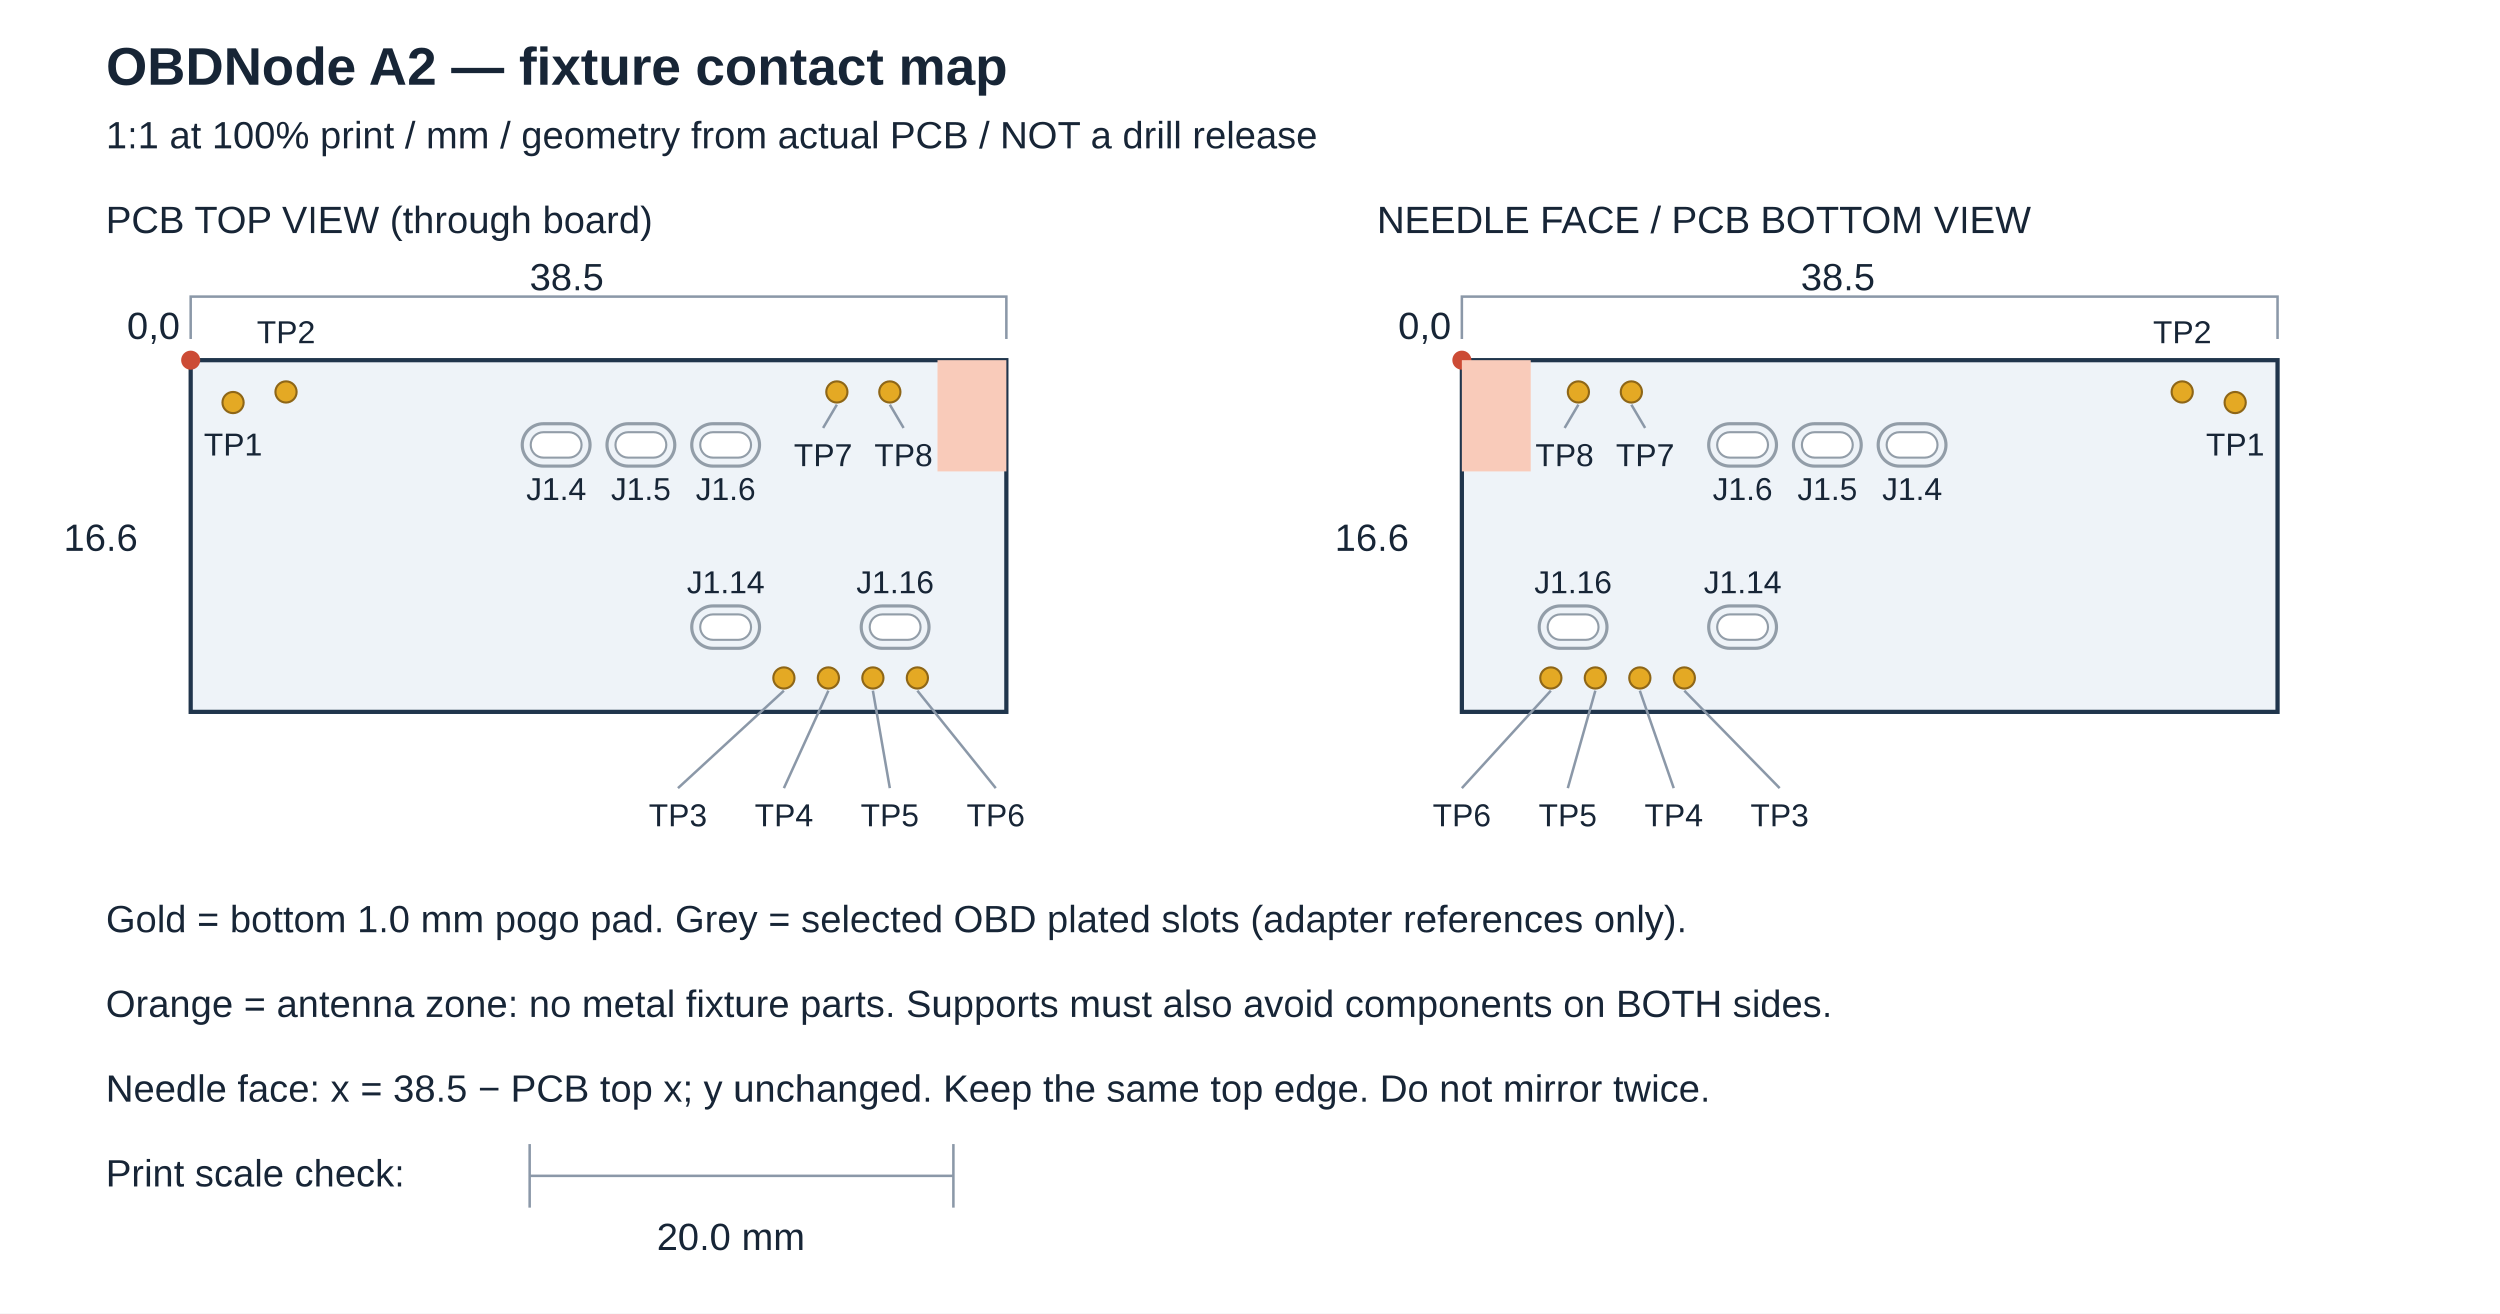
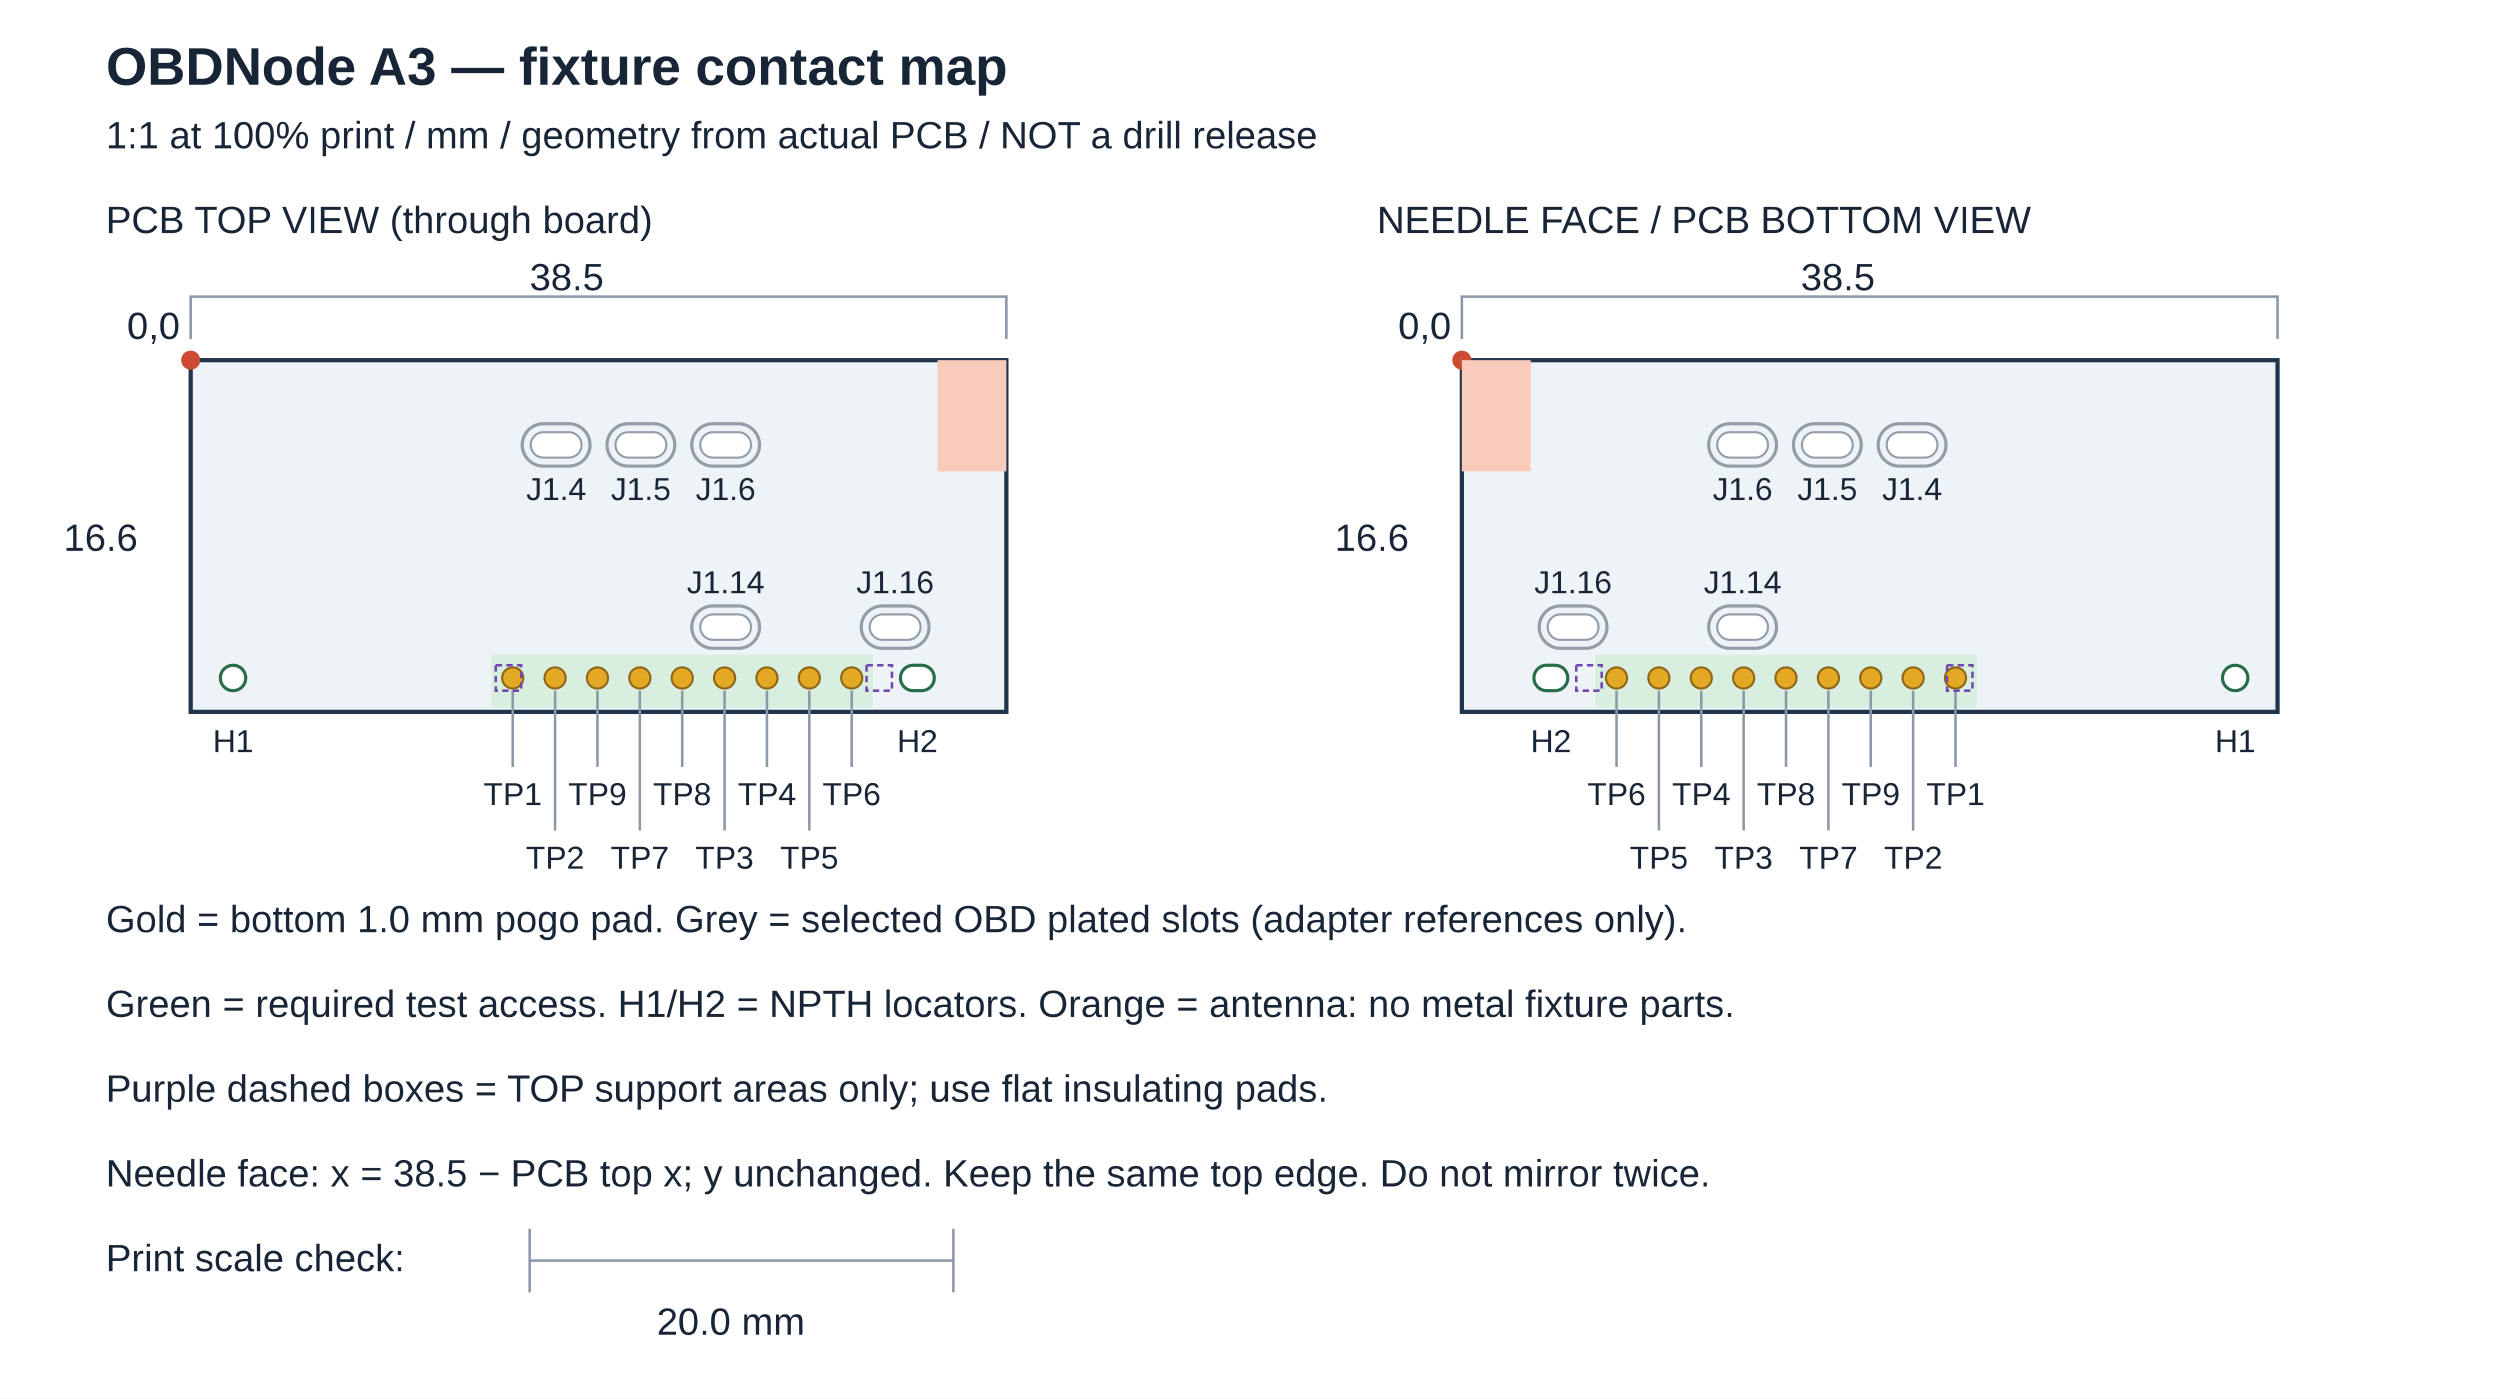
- <svg xmlns="http://www.w3.org/2000/svg" width="118mm" height="62mm" viewBox="0 0 118 62">
-   <rect width="118" height="62" fill="white" />
+ <svg xmlns="http://www.w3.org/2000/svg" width="118mm" height="66mm" viewBox="0 0 118 66">
+   <rect width="118" height="66" fill="white" />
  <style>text{font-family:Arial,sans-serif;fill:#172536;font-size:1.8px}.label{font-size:1.5px}.line{fill:none;stroke:#8b98a8;stroke-width:.12}</style>
-   <text x="5" y="4" style="font-size:2.5px;font-weight:bold">OBDNode A2 — fixture contact map</text>
+   <text x="5" y="4" style="font-size:2.5px;font-weight:bold">OBDNode A3 — fixture contact map</text>
  <text x="5" y="7">1:1 at 100% print / mm / geometry from actual PCB / NOT a drill release</text>
  <text x="5" y="11">PCB TOP VIEW (through board)</text>
  <rect x="9" y="17" width="38.5" height="16.6" fill="#eef3f8" stroke="#20354c" stroke-width=".2" />
  <path d="M 9 16 v -2 h 38.5 v 2" class="line" />
  <text x="25" y="13.7">38.5</text>
  <text x="3" y="26">16.6</text>
  <circle cx="9" cy="17" r=".45" fill="#cc4b35" />
  <text x="6" y="16">0,0</text>
  <rect x="44.25" y="17" width="3.25" height="5.25" fill="#f9cbba" />
-   <circle cx="11.0" cy="19.0" r=".5" fill="#e4a924" stroke="#8e6617" stroke-width=".1" />
-   <text x="11.0" y="21.5" text-anchor="middle" class="label">TP1</text>
-   <circle cx="13.5" cy="18.5" r=".5" fill="#e4a924" stroke="#8e6617" stroke-width=".1" />
-   <text x="13.5" y="16.2" text-anchor="middle" class="label">TP2</text>
-   <circle cx="37.0" cy="32.0" r=".5" fill="#e4a924" stroke="#8e6617" stroke-width=".1" />
-   <path d="M 37.0 32.6 L 32 37.2" class="line" />
-   <text x="32" y="39" text-anchor="middle" class="label">TP3</text>
-   <circle cx="39.1" cy="32.0" r=".5" fill="#e4a924" stroke="#8e6617" stroke-width=".1" />
-   <path d="M 39.1 32.6 L 37 37.2" class="line" />
-   <text x="37" y="39" text-anchor="middle" class="label">TP4</text>
-   <circle cx="41.2" cy="32.0" r=".5" fill="#e4a924" stroke="#8e6617" stroke-width=".1" />
-   <path d="M 41.2 32.6 L 42 37.2" class="line" />
-   <text x="42" y="39" text-anchor="middle" class="label">TP5</text>
-   <circle cx="43.3" cy="32.0" r=".5" fill="#e4a924" stroke="#8e6617" stroke-width=".1" />
-   <path d="M 43.3 32.6 L 47 37.2" class="line" />
-   <text x="47" y="39" text-anchor="middle" class="label">TP6</text>
-   <circle cx="39.5" cy="18.5" r=".5" fill="#e4a924" stroke="#8e6617" stroke-width=".1" />
-   <path d="M 39.5 19.1 L 38.85 20.2" class="line" />
-   <text x="38.85" y="22.0" text-anchor="middle" class="label">TP7</text>
-   <circle cx="42.0" cy="18.5" r=".5" fill="#e4a924" stroke="#8e6617" stroke-width=".1" />
-   <path d="M 42.0 19.1 L 42.65 20.2" class="line" />
-   <text x="42.65" y="22.0" text-anchor="middle" class="label">TP8</text>
+   <rect x="23.2" y="30.9" width="18" height="2.5" fill="#d8efdf" />
+   <rect x="10.4" y="31.4" width="1.2" height="1.2" rx=".6" fill="white" stroke="#286d48" stroke-width=".15" />
+   <text x="11.0" y="35.5" text-anchor="middle" class="label">H1</text>
+   <rect x="42.5" y="31.4" width="1.6" height="1.2" rx=".6" fill="white" stroke="#286d48" stroke-width=".15" />
+   <text x="43.3" y="35.5" text-anchor="middle" class="label">H2</text>
+   <circle cx="24.2" cy="32.0" r=".5" fill="#e4a924" stroke="#8e6617" stroke-width=".1" />
+   <path d="M 24.2 32.6 L 24.2 36.2" class="line" />
+   <text x="24.2" y="38" text-anchor="middle" class="label">TP1</text>
+   <circle cx="26.2" cy="32.0" r=".5" fill="#e4a924" stroke="#8e6617" stroke-width=".1" />
+   <path d="M 26.2 32.6 L 26.2 39.2" class="line" />
+   <text x="26.2" y="41" text-anchor="middle" class="label">TP2</text>
+   <circle cx="34.2" cy="32.0" r=".5" fill="#e4a924" stroke="#8e6617" stroke-width=".1" />
+   <path d="M 34.2 32.6 L 34.2 39.2" class="line" />
+   <text x="34.2" y="41" text-anchor="middle" class="label">TP3</text>
+   <circle cx="36.2" cy="32.0" r=".5" fill="#e4a924" stroke="#8e6617" stroke-width=".1" />
+   <path d="M 36.2 32.6 L 36.2 36.2" class="line" />
+   <text x="36.2" y="38" text-anchor="middle" class="label">TP4</text>
+   <circle cx="38.2" cy="32.0" r=".5" fill="#e4a924" stroke="#8e6617" stroke-width=".1" />
+   <path d="M 38.2 32.6 L 38.2 39.2" class="line" />
+   <text x="38.2" y="41" text-anchor="middle" class="label">TP5</text>
+   <circle cx="40.2" cy="32.0" r=".5" fill="#e4a924" stroke="#8e6617" stroke-width=".1" />
+   <path d="M 40.2 32.6 L 40.2 36.2" class="line" />
+   <text x="40.2" y="38" text-anchor="middle" class="label">TP6</text>
+   <circle cx="30.2" cy="32.0" r=".5" fill="#e4a924" stroke="#8e6617" stroke-width=".1" />
+   <path d="M 30.2 32.6 L 30.2 39.2" class="line" />
+   <text x="30.2" y="41" text-anchor="middle" class="label">TP7</text>
+   <circle cx="32.2" cy="32.0" r=".5" fill="#e4a924" stroke="#8e6617" stroke-width=".1" />
+   <path d="M 32.2 32.6 L 32.2 36.2" class="line" />
+   <text x="32.2" y="38" text-anchor="middle" class="label">TP8</text>
+   <circle cx="28.2" cy="32.0" r=".5" fill="#e4a924" stroke="#8e6617" stroke-width=".1" />
+   <path d="M 28.2 32.6 L 28.2 36.2" class="line" />
+   <text x="28.2" y="38" text-anchor="middle" class="label">TP9</text>
  <rect x="24.65" y="20.0" width="3.2" height="2" rx="1" fill="none" stroke="#929da8" stroke-width=".15" />
  <rect x="25.05" y="20.4" width="2.4" height="1.2" rx=".6" fill="white" stroke="#929da8" stroke-width=".1" />
  <text x="26.25" y="23.6" text-anchor="middle" class="label">J1.4</text>
  <rect x="28.65" y="20.0" width="3.2" height="2" rx="1" fill="none" stroke="#929da8" stroke-width=".15" />
  <rect x="29.05" y="20.4" width="2.4" height="1.2" rx=".6" fill="white" stroke="#929da8" stroke-width=".1" />
  <text x="30.25" y="23.6" text-anchor="middle" class="label">J1.5</text>
  <rect x="32.65" y="20.0" width="3.2" height="2" rx="1" fill="none" stroke="#929da8" stroke-width=".15" />
  <rect x="33.05" y="20.4" width="2.4" height="1.2" rx=".6" fill="white" stroke="#929da8" stroke-width=".1" />
  <text x="34.25" y="23.6" text-anchor="middle" class="label">J1.6</text>
  <rect x="32.65" y="28.6" width="3.2" height="2" rx="1" fill="none" stroke="#929da8" stroke-width=".15" />
  <rect x="33.05" y="29.0" width="2.4" height="1.2" rx=".6" fill="white" stroke="#929da8" stroke-width=".1" />
  <text x="34.25" y="28.0" text-anchor="middle" class="label">J1.14</text>
  <rect x="40.65" y="28.6" width="3.2" height="2" rx="1" fill="none" stroke="#929da8" stroke-width=".15" />
  <rect x="41.05" y="29.0" width="2.4" height="1.2" rx=".6" fill="white" stroke="#929da8" stroke-width=".1" />
  <text x="42.25" y="28.0" text-anchor="middle" class="label">J1.16</text>
+   <rect x="23.4" y="31.4" width="1.2" height="1.2" fill="none" stroke="#7047af" stroke-width=".12" stroke-dasharray=".3 .2" />
+   <rect x="40.9" y="31.4" width="1.2" height="1.2" fill="none" stroke="#7047af" stroke-width=".12" stroke-dasharray=".3 .2" />
  <text x="65" y="11">NEEDLE FACE / PCB BOTTOM VIEW</text>
  <rect x="69" y="17" width="38.5" height="16.6" fill="#eef3f8" stroke="#20354c" stroke-width=".2" />
  <path d="M 69 16 v -2 h 38.5 v 2" class="line" />
  <text x="85" y="13.7">38.5</text>
  <text x="63" y="26">16.6</text>
  <circle cx="69" cy="17" r=".45" fill="#cc4b35" />
  <text x="66" y="16">0,0</text>
  <rect x="69" y="17" width="3.25" height="5.25" fill="#f9cbba" />
-   <circle cx="105.5" cy="19.0" r=".5" fill="#e4a924" stroke="#8e6617" stroke-width=".1" />
-   <text x="105.5" y="21.5" text-anchor="middle" class="label">TP1</text>
-   <circle cx="103.0" cy="18.5" r=".5" fill="#e4a924" stroke="#8e6617" stroke-width=".1" />
-   <text x="103.0" y="16.2" text-anchor="middle" class="label">TP2</text>
-   <circle cx="79.5" cy="32.0" r=".5" fill="#e4a924" stroke="#8e6617" stroke-width=".1" />
-   <path d="M 79.5 32.6 L 84 37.2" class="line" />
-   <text x="84" y="39" text-anchor="middle" class="label">TP3</text>
-   <circle cx="77.4" cy="32.0" r=".5" fill="#e4a924" stroke="#8e6617" stroke-width=".1" />
-   <path d="M 77.4 32.6 L 79 37.2" class="line" />
-   <text x="79" y="39" text-anchor="middle" class="label">TP4</text>
-   <circle cx="75.3" cy="32.0" r=".5" fill="#e4a924" stroke="#8e6617" stroke-width=".1" />
-   <path d="M 75.3 32.6 L 74 37.2" class="line" />
-   <text x="74" y="39" text-anchor="middle" class="label">TP5</text>
-   <circle cx="73.2" cy="32.0" r=".5" fill="#e4a924" stroke="#8e6617" stroke-width=".1" />
-   <path d="M 73.2 32.6 L 69 37.2" class="line" />
-   <text x="69" y="39" text-anchor="middle" class="label">TP6</text>
-   <circle cx="77.0" cy="18.5" r=".5" fill="#e4a924" stroke="#8e6617" stroke-width=".1" />
-   <path d="M 77.0 19.1 L 77.65 20.2" class="line" />
-   <text x="77.65" y="22.0" text-anchor="middle" class="label">TP7</text>
-   <circle cx="74.5" cy="18.5" r=".5" fill="#e4a924" stroke="#8e6617" stroke-width=".1" />
-   <path d="M 74.5 19.1 L 73.85 20.2" class="line" />
-   <text x="73.85" y="22.0" text-anchor="middle" class="label">TP8</text>
+   <rect x="75.3" y="30.9" width="18" height="2.5" fill="#d8efdf" />
+   <rect x="104.9" y="31.4" width="1.2" height="1.2" rx=".6" fill="white" stroke="#286d48" stroke-width=".15" />
+   <text x="105.5" y="35.5" text-anchor="middle" class="label">H1</text>
+   <rect x="72.4" y="31.4" width="1.6" height="1.2" rx=".6" fill="white" stroke="#286d48" stroke-width=".15" />
+   <text x="73.2" y="35.5" text-anchor="middle" class="label">H2</text>
+   <circle cx="92.3" cy="32.0" r=".5" fill="#e4a924" stroke="#8e6617" stroke-width=".1" />
+   <path d="M 92.3 32.6 L 92.3 36.2" class="line" />
+   <text x="92.3" y="38" text-anchor="middle" class="label">TP1</text>
+   <circle cx="90.3" cy="32.0" r=".5" fill="#e4a924" stroke="#8e6617" stroke-width=".1" />
+   <path d="M 90.3 32.6 L 90.3 39.2" class="line" />
+   <text x="90.3" y="41" text-anchor="middle" class="label">TP2</text>
+   <circle cx="82.3" cy="32.0" r=".5" fill="#e4a924" stroke="#8e6617" stroke-width=".1" />
+   <path d="M 82.3 32.6 L 82.3 39.2" class="line" />
+   <text x="82.3" y="41" text-anchor="middle" class="label">TP3</text>
+   <circle cx="80.3" cy="32.0" r=".5" fill="#e4a924" stroke="#8e6617" stroke-width=".1" />
+   <path d="M 80.3 32.6 L 80.3 36.2" class="line" />
+   <text x="80.3" y="38" text-anchor="middle" class="label">TP4</text>
+   <circle cx="78.3" cy="32.0" r=".5" fill="#e4a924" stroke="#8e6617" stroke-width=".1" />
+   <path d="M 78.3 32.6 L 78.3 39.2" class="line" />
+   <text x="78.3" y="41" text-anchor="middle" class="label">TP5</text>
+   <circle cx="76.3" cy="32.0" r=".5" fill="#e4a924" stroke="#8e6617" stroke-width=".1" />
+   <path d="M 76.3 32.6 L 76.3 36.2" class="line" />
+   <text x="76.3" y="38" text-anchor="middle" class="label">TP6</text>
+   <circle cx="86.3" cy="32.0" r=".5" fill="#e4a924" stroke="#8e6617" stroke-width=".1" />
+   <path d="M 86.3 32.6 L 86.3 39.2" class="line" />
+   <text x="86.3" y="41" text-anchor="middle" class="label">TP7</text>
+   <circle cx="84.3" cy="32.0" r=".5" fill="#e4a924" stroke="#8e6617" stroke-width=".1" />
+   <path d="M 84.3 32.6 L 84.3 36.2" class="line" />
+   <text x="84.3" y="38" text-anchor="middle" class="label">TP8</text>
+   <circle cx="88.3" cy="32.0" r=".5" fill="#e4a924" stroke="#8e6617" stroke-width=".1" />
+   <path d="M 88.3 32.6 L 88.3 36.2" class="line" />
+   <text x="88.3" y="38" text-anchor="middle" class="label">TP9</text>
  <rect x="88.65" y="20.0" width="3.2" height="2" rx="1" fill="none" stroke="#929da8" stroke-width=".15" />
  <rect x="89.05" y="20.4" width="2.4" height="1.2" rx=".6" fill="white" stroke="#929da8" stroke-width=".1" />
  <text x="90.25" y="23.6" text-anchor="middle" class="label">J1.4</text>
  <rect x="84.65" y="20.0" width="3.2" height="2" rx="1" fill="none" stroke="#929da8" stroke-width=".15" />
  <rect x="85.05" y="20.4" width="2.4" height="1.2" rx=".6" fill="white" stroke="#929da8" stroke-width=".1" />
  <text x="86.25" y="23.6" text-anchor="middle" class="label">J1.5</text>
  <rect x="80.65" y="20.0" width="3.2" height="2" rx="1" fill="none" stroke="#929da8" stroke-width=".15" />
  <rect x="81.05" y="20.4" width="2.4" height="1.2" rx=".6" fill="white" stroke="#929da8" stroke-width=".1" />
  <text x="82.25" y="23.6" text-anchor="middle" class="label">J1.6</text>
  <rect x="80.65" y="28.6" width="3.2" height="2" rx="1" fill="none" stroke="#929da8" stroke-width=".15" />
  <rect x="81.05" y="29.0" width="2.4" height="1.2" rx=".6" fill="white" stroke="#929da8" stroke-width=".1" />
  <text x="82.25" y="28.0" text-anchor="middle" class="label">J1.14</text>
  <rect x="72.65" y="28.6" width="3.2" height="2" rx="1" fill="none" stroke="#929da8" stroke-width=".15" />
  <rect x="73.05" y="29.0" width="2.4" height="1.2" rx=".6" fill="white" stroke="#929da8" stroke-width=".1" />
  <text x="74.25" y="28.0" text-anchor="middle" class="label">J1.16</text>
+   <rect x="91.9" y="31.4" width="1.2" height="1.2" fill="none" stroke="#7047af" stroke-width=".12" stroke-dasharray=".3 .2" />
+   <rect x="74.4" y="31.4" width="1.2" height="1.2" fill="none" stroke="#7047af" stroke-width=".12" stroke-dasharray=".3 .2" />
  <text x="5" y="44">Gold = bottom 1.0 mm pogo pad. Grey = selected OBD plated slots (adapter references only).</text>
-   <text x="5" y="48">Orange = antenna zone: no metal fixture parts. Supports must also avoid components on BOTH sides.</text>
-   <text x="5" y="52">Needle face: x = 38.5 − PCB top x; y unchanged. Keep the same top edge. Do not mirror twice.</text>
-   <text x="5" y="56">Print scale check:</text>
-   <path d="M 25 54 v 3 M 25 55.5 h 20 M 45 54 v 3" class="line" />
-   <text x="31" y="59">20.0 mm</text>
+   <text x="5" y="48">Green = required test access. H1/H2 = NPTH locators. Orange = antenna: no metal fixture parts.</text>
+   <text x="5" y="52">Purple dashed boxes = TOP support areas only; use flat insulating pads.</text>
+   <text x="5" y="56">Needle face: x = 38.5 − PCB top x; y unchanged. Keep the same top edge. Do not mirror twice.</text>
+   <text x="5" y="60">Print scale check:</text>
+   <path d="M 25 58 v 3 M 25 59.5 h 20 M 45 58 v 3" class="line" />
+   <text x="31" y="63">20.0 mm</text>
</svg>
